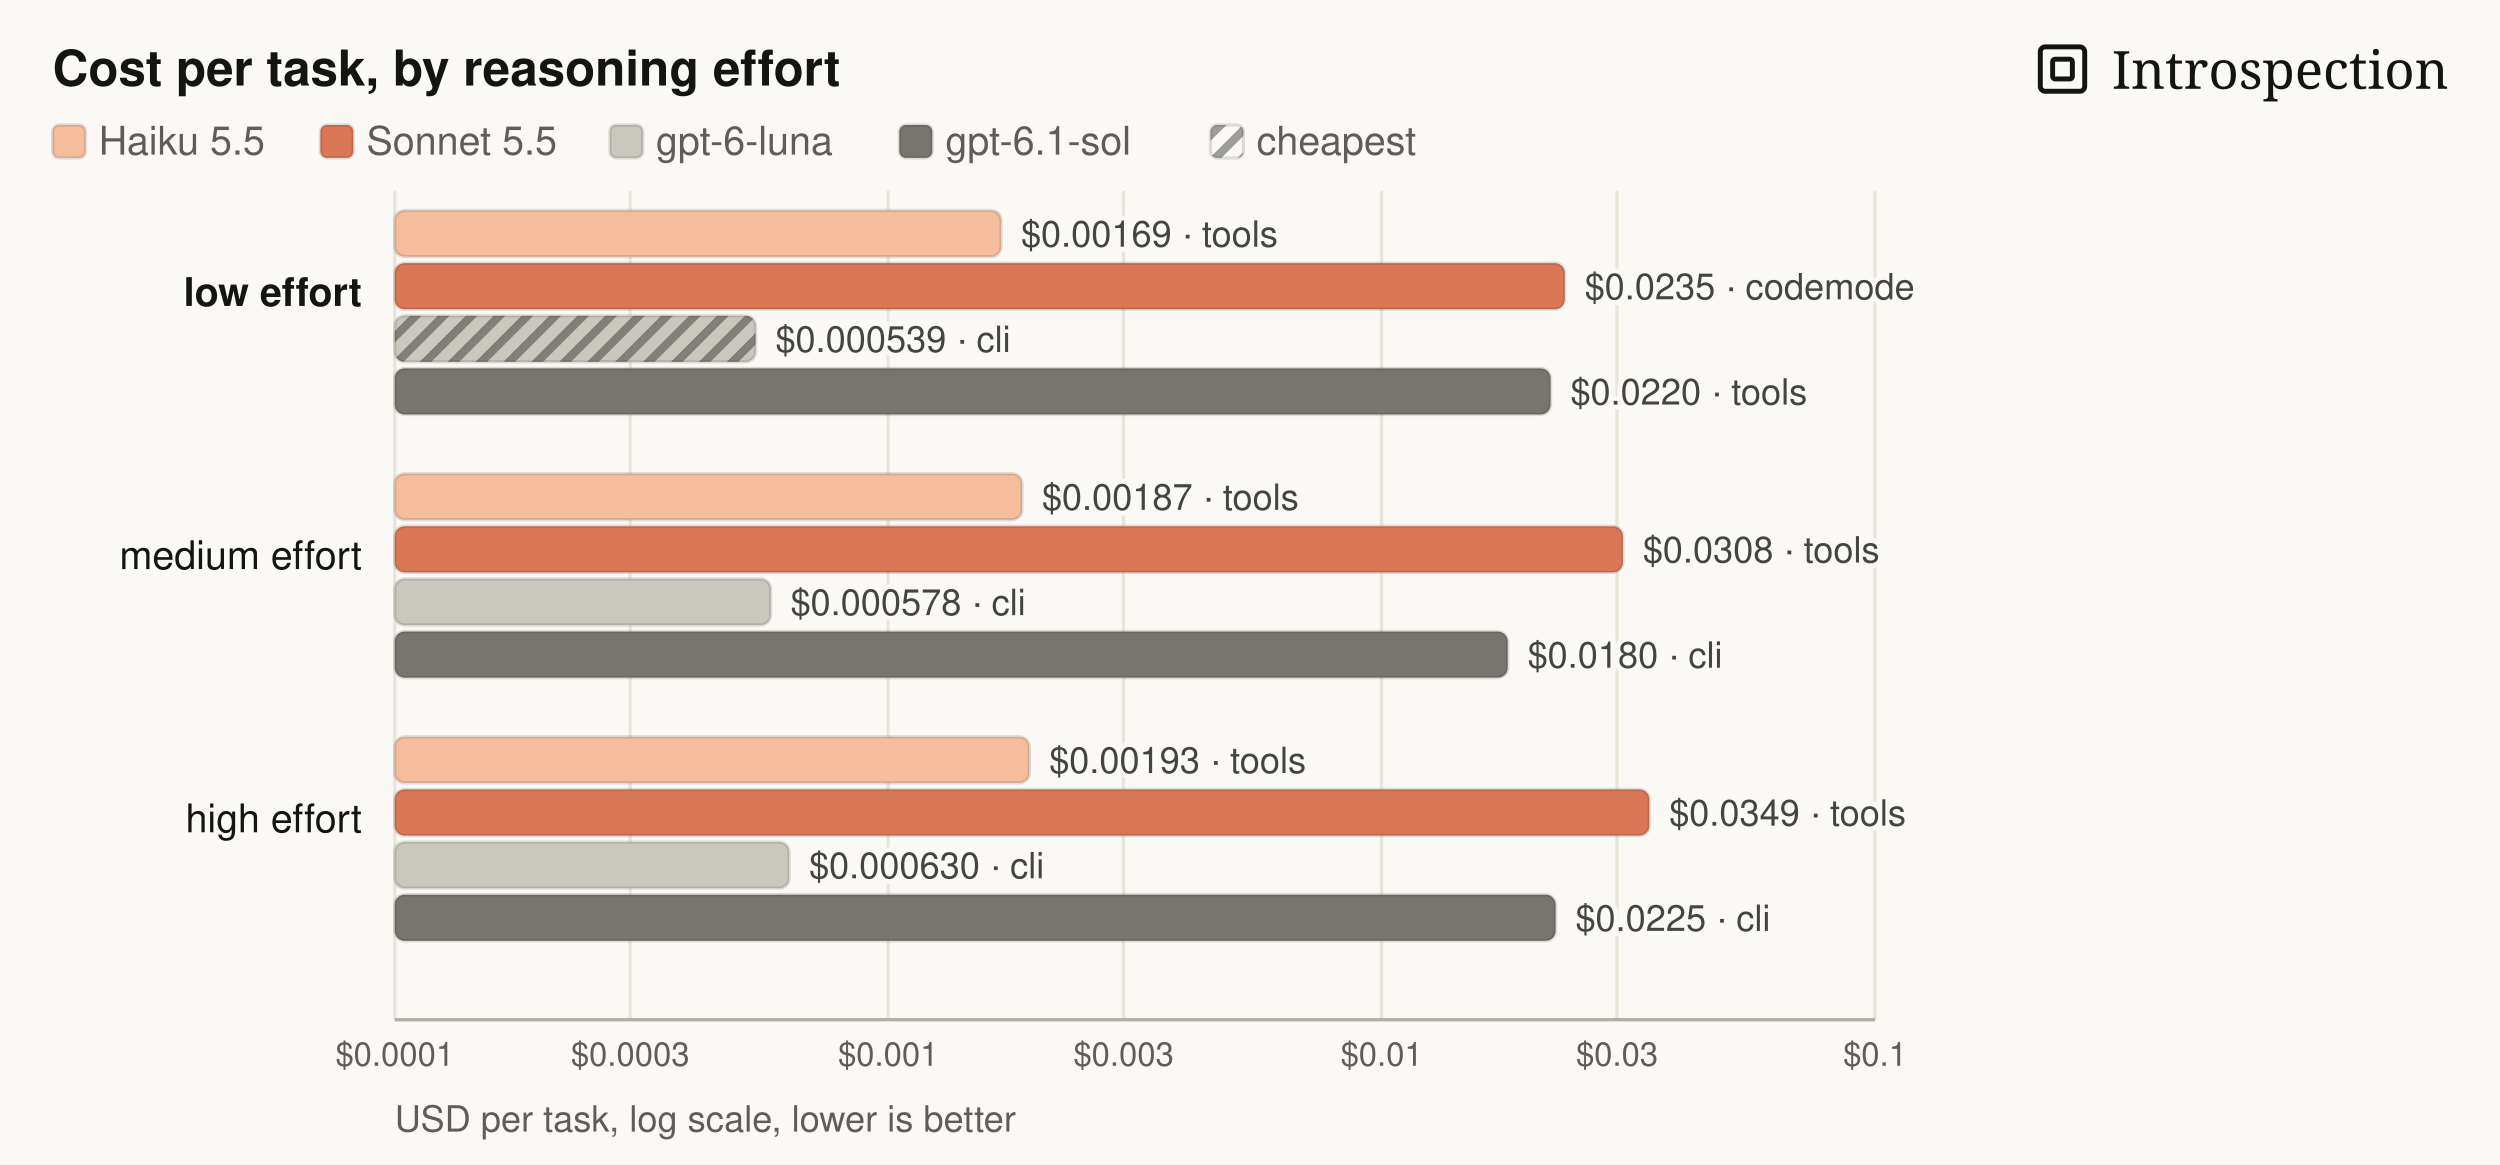
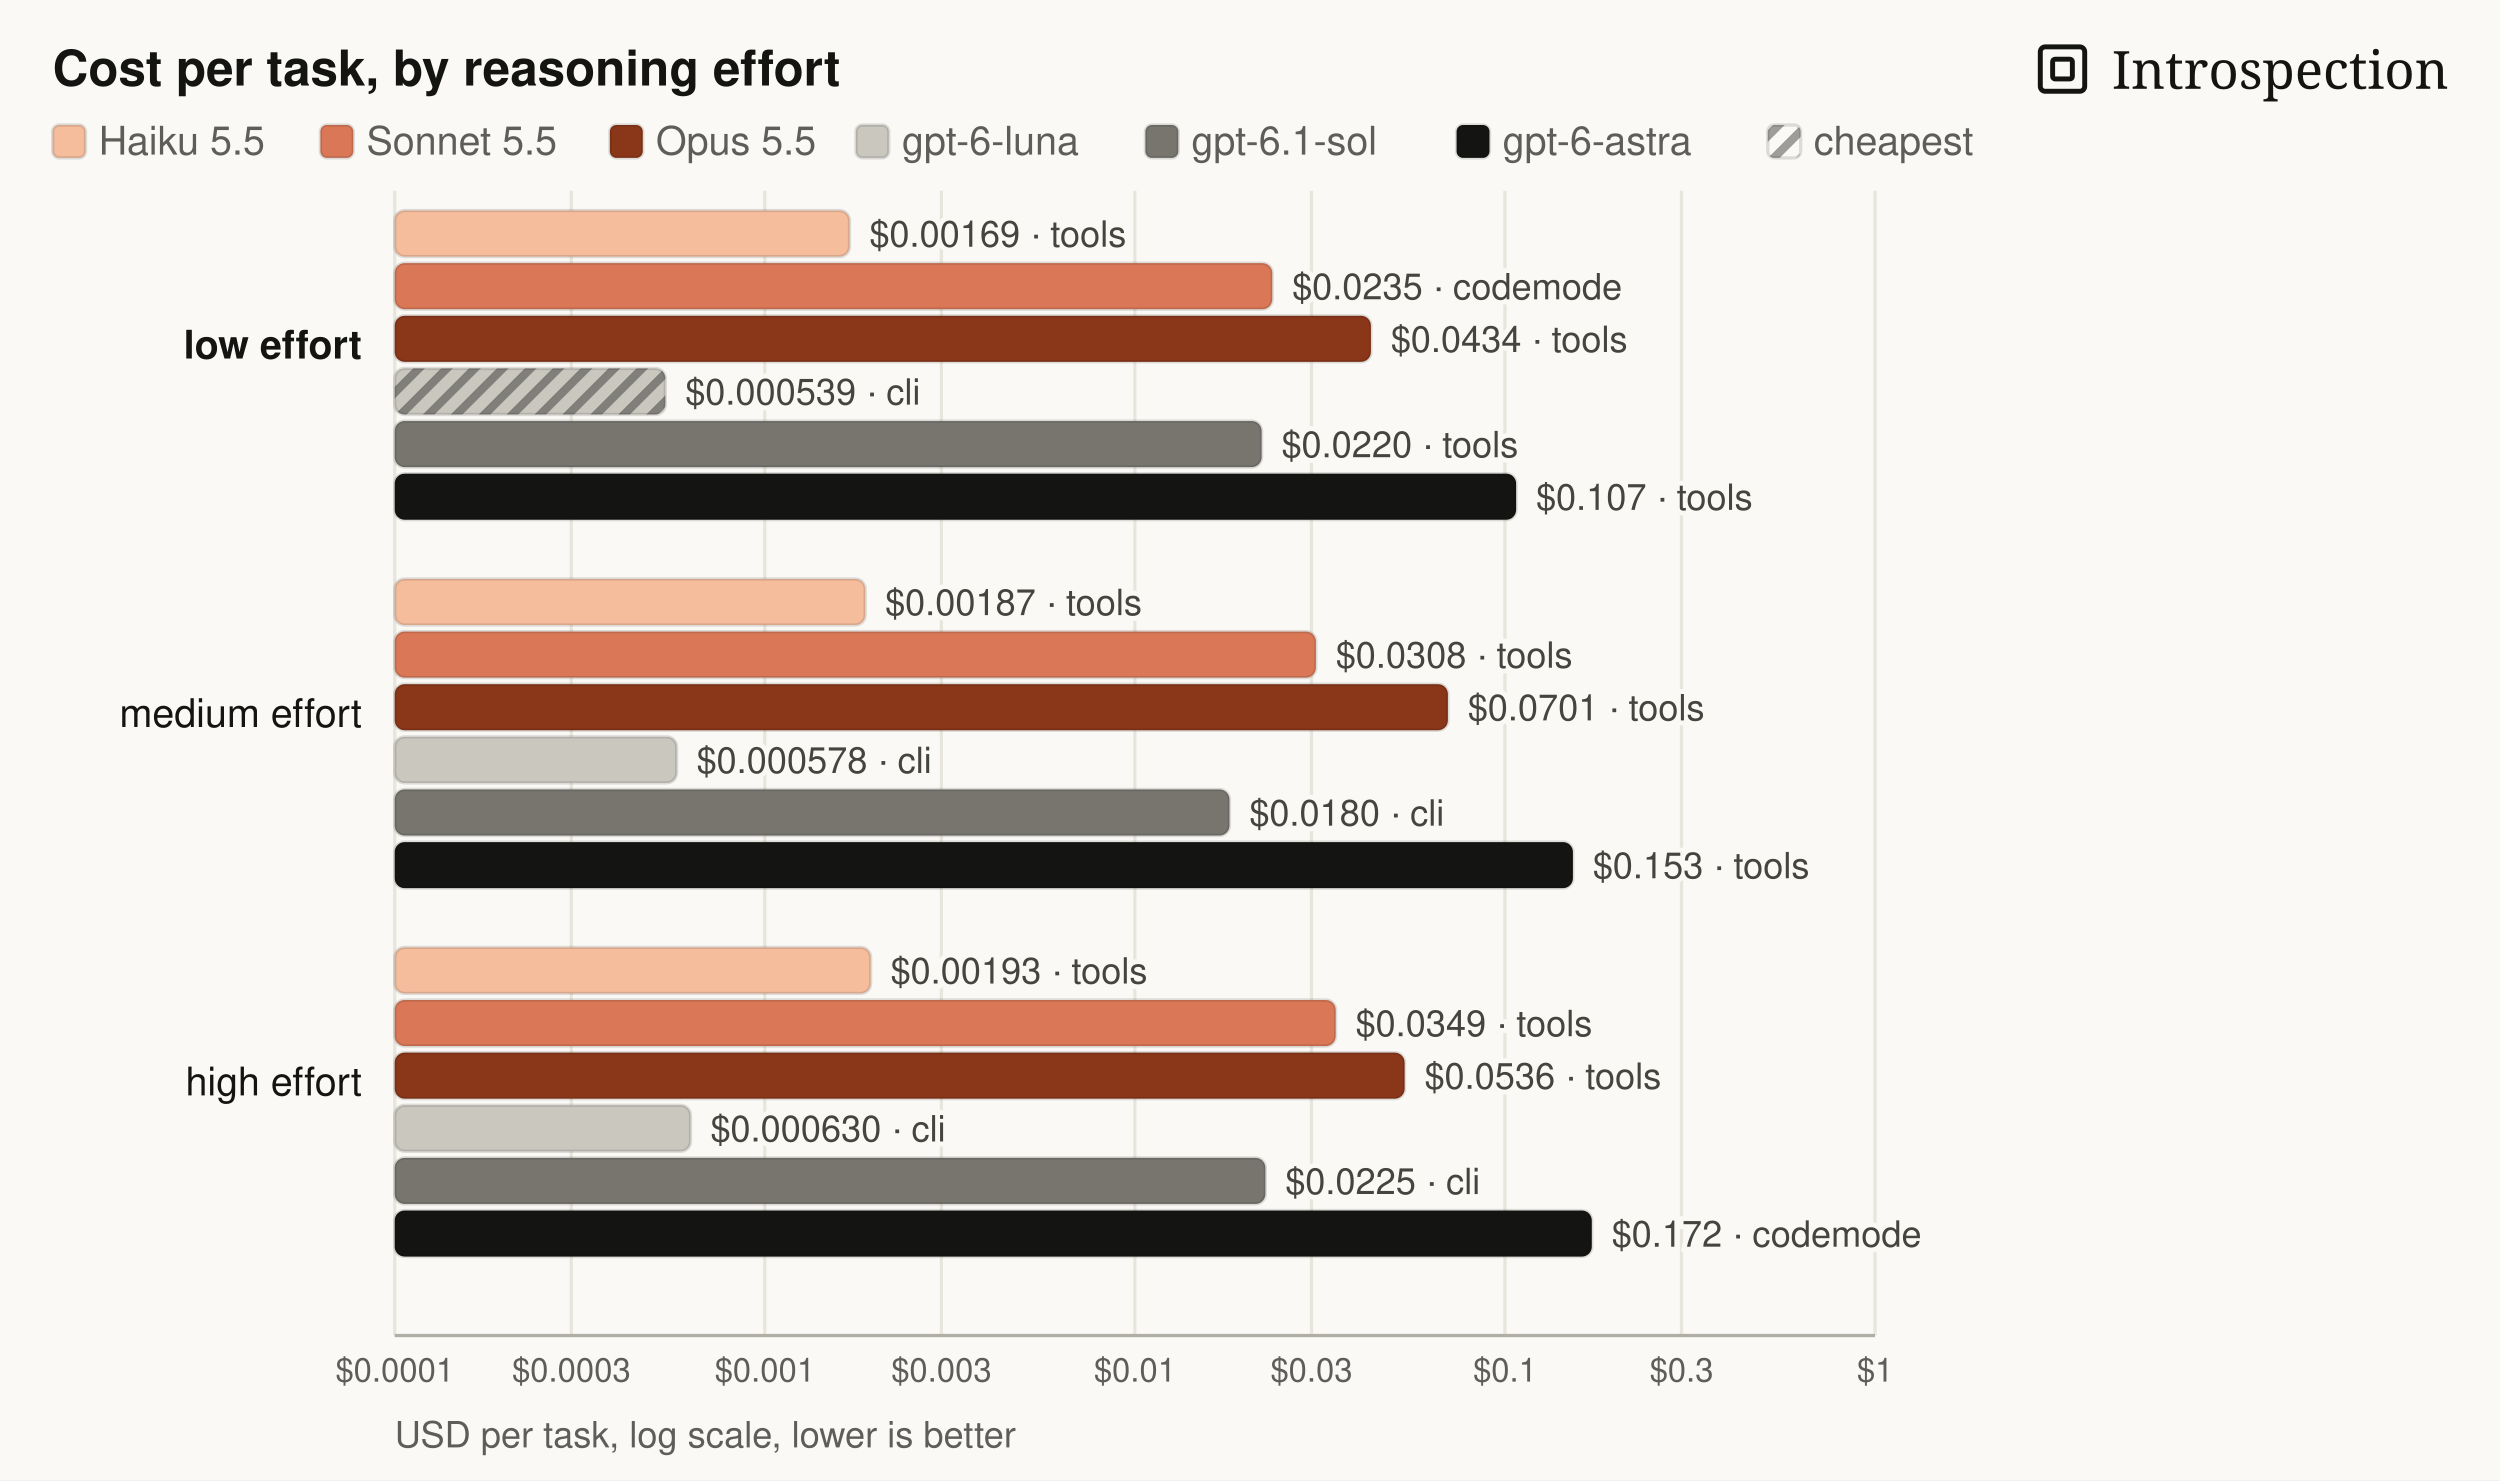
- <svg xmlns="http://www.w3.org/2000/svg" width="760" height="354" viewBox="0 0 760 354" font-family="-apple-system, Segoe UI, Helvetica, Arial, sans-serif">
+ <svg xmlns="http://www.w3.org/2000/svg" width="760" height="450" viewBox="0 0 760 450" font-family="-apple-system, Segoe UI, Helvetica, Arial, sans-serif">
  <defs>
    <pattern id="win-light" patternUnits="userSpaceOnUse" width="6" height="6" patternTransform="rotate(45)">
      <rect width="2.5" height="6" fill="#141413" opacity="0.4" />
    </pattern>
    <pattern id="win-dark" patternUnits="userSpaceOnUse" width="6" height="6" patternTransform="rotate(45)">
      <rect width="2.5" height="6" fill="#ffffff" opacity="0.6" />
    </pattern>
  </defs>
-   <rect width="760" height="354" fill="#faf9f5" />
+   <rect width="760" height="450" fill="#faf9f5" />
  <text x="16" y="26" font-size="15" font-weight="600" fill="#141413">Cost per task, by reasoning effort</text>
  <g transform="translate(618 12) scale(0.75)" fill="none" stroke="#141413" stroke-width="2" stroke-linecap="round" stroke-linejoin="round">
    <rect x="3" y="3" width="18" height="18" rx="2" />
    <rect x="8" y="8" width="8" height="8" rx="1" />
  </g>
  <text x="642" y="27" font-size="16" font-family="Georgia, serif" fill="#141413">Introspection</text>
  <rect x="16" y="38" width="10" height="10" rx="2" fill="#f6bd9d" stroke="#0000001f" />
  <text x="30" y="47" font-size="12" fill="#5e5d59">Haiku 5.5</text>
  <rect x="97.4" y="38" width="10" height="10" rx="2" fill="#d97757" stroke="#0000001f" />
  <text x="111.4" y="47" font-size="12" fill="#5e5d59">Sonnet 5.5</text>
-   <rect x="185.4" y="38" width="10" height="10" rx="2" fill="#c9c7be" stroke="#0000001f" />
-   <text x="199.4" y="47" font-size="12" fill="#5e5d59">gpt-6-luna</text>
-   <rect x="273.4" y="38" width="10" height="10" rx="2" fill="#77756e" stroke="#0000001f" />
-   <text x="287.4" y="47" font-size="12" fill="#5e5d59">gpt-6.1-sol</text>
-   <rect x="368" y="38" width="10" height="10" rx="2" fill="url(#win-light)" stroke="#0000001f" />
-   <text x="382" y="47" font-size="12" fill="#5e5d59">cheapest</text>
-   <line x1="120" y1="58" x2="120" y2="310" stroke="#e8e6dc" />
-   <text x="120" y="324" font-size="10" text-anchor="middle" fill="#5e5d59">$0.0001</text>
-   <line x1="191.568" y1="58" x2="191.568" y2="310" stroke="#e8e6dc" />
-   <text x="191.568" y="324" font-size="10" text-anchor="middle" fill="#5e5d59">$0.0003</text>
-   <line x1="270" y1="58" x2="270" y2="310" stroke="#e8e6dc" />
-   <text x="270" y="324" font-size="10" text-anchor="middle" fill="#5e5d59">$0.001</text>
-   <line x1="341.568" y1="58" x2="341.568" y2="310" stroke="#e8e6dc" />
-   <text x="341.568" y="324" font-size="10" text-anchor="middle" fill="#5e5d59">$0.003</text>
-   <line x1="420" y1="58" x2="420" y2="310" stroke="#e8e6dc" />
-   <text x="420" y="324" font-size="10" text-anchor="middle" fill="#5e5d59">$0.01</text>
-   <line x1="491.568" y1="58" x2="491.568" y2="310" stroke="#e8e6dc" />
-   <text x="491.568" y="324" font-size="10" text-anchor="middle" fill="#5e5d59">$0.03</text>
-   <line x1="570" y1="58" x2="570" y2="310" stroke="#e8e6dc" />
-   <text x="570" y="324" font-size="10" text-anchor="middle" fill="#5e5d59">$0.1</text>
-   <line x1="120" y1="310" x2="570" y2="310" stroke="#b0aea5" />
-   <text x="110" y="93" font-size="12" text-anchor="end" fill="#141413" font-weight="600">low effort</text>
-   <rect x="120" y="64" width="184.336" height="14" rx="3" fill="#f6bd9d" stroke="#0000001f" />
-   <text x="310.336" y="75" font-size="11" stroke="#faf9f5" stroke-width="3" paint-order="stroke" fill="#45453f">$0.00169 · tools</text>
-   <rect x="120" y="80" width="355.684" height="14" rx="3" fill="#d97757" stroke="#0000001f" />
-   <text x="481.684" y="91" font-size="11" stroke="#faf9f5" stroke-width="3" paint-order="stroke" fill="#45453f">$0.0235 · codemode</text>
-   <rect x="120" y="96" width="109.695" height="14" rx="3" fill="#c9c7be" stroke="#0000001f" />
-   <rect x="120" y="96" width="109.695" height="14" rx="3" fill="url(#win-light)" />
-   <text x="235.695" y="107" font-size="11" stroke="#faf9f5" stroke-width="3" paint-order="stroke" fill="#45453f">$0.000539 · cli</text>
-   <rect x="120" y="112" width="351.374" height="14" rx="3" fill="#77756e" stroke="#0000001f" />
-   <text x="477.374" y="123" font-size="11" stroke="#faf9f5" stroke-width="3" paint-order="stroke" fill="#45453f">$0.0220 · tools</text>
-   <text x="110" y="173" font-size="12" text-anchor="end" fill="#141413" font-weight="400">medium effort</text>
-   <rect x="120" y="144" width="190.695" height="14" rx="3" fill="#f6bd9d" stroke="#0000001f" />
-   <text x="316.695" y="155" font-size="11" stroke="#faf9f5" stroke-width="3" paint-order="stroke" fill="#45453f">$0.00187 · tools</text>
-   <rect x="120" y="160" width="373.366" height="14" rx="3" fill="#d97757" stroke="#0000001f" />
-   <text x="499.366" y="171" font-size="11" stroke="#faf9f5" stroke-width="3" paint-order="stroke" fill="#45453f">$0.0308 · tools</text>
-   <rect x="120" y="176" width="114.278" height="14" rx="3" fill="#c9c7be" stroke="#0000001f" />
-   <text x="240.278" y="187" font-size="11" stroke="#faf9f5" stroke-width="3" paint-order="stroke" fill="#45453f">$0.000578 · cli</text>
-   <rect x="120" y="192" width="338.339" height="14" rx="3" fill="#77756e" stroke="#0000001f" />
-   <text x="464.339" y="203" font-size="11" stroke="#faf9f5" stroke-width="3" paint-order="stroke" fill="#45453f">$0.0180 · cli</text>
-   <text x="110" y="253" font-size="12" text-anchor="end" fill="#141413" font-weight="400">high effort</text>
-   <rect x="120" y="224" width="192.911" height="14" rx="3" fill="#f6bd9d" stroke="#0000001f" />
-   <text x="318.911" y="235" font-size="11" stroke="#faf9f5" stroke-width="3" paint-order="stroke" fill="#45453f">$0.00193 · tools</text>
-   <rect x="120" y="240" width="381.392" height="14" rx="3" fill="#d97757" stroke="#0000001f" />
-   <text x="507.392" y="251" font-size="11" stroke="#faf9f5" stroke-width="3" paint-order="stroke" fill="#45453f">$0.0349 · tools</text>
-   <rect x="120" y="256" width="119.905" height="14" rx="3" fill="#c9c7be" stroke="#0000001f" />
-   <text x="245.905" y="267" font-size="11" stroke="#faf9f5" stroke-width="3" paint-order="stroke" fill="#45453f">$0.000630 · cli</text>
-   <rect x="120" y="272" width="352.899" height="14" rx="3" fill="#77756e" stroke="#0000001f" />
-   <text x="478.899" y="283" font-size="11" stroke="#faf9f5" stroke-width="3" paint-order="stroke" fill="#45453f">$0.0225 · cli</text>
-   <text x="120" y="344" font-size="11" fill="#5e5d59">USD per task, log scale, lower is better</text>
+   <rect x="185.4" y="38" width="10" height="10" rx="2" fill="#8a3618" stroke="#0000001f" />
+   <text x="199.4" y="47" font-size="12" fill="#5e5d59">Opus 5.5</text>
+   <rect x="260.2" y="38" width="10" height="10" rx="2" fill="#c9c7be" stroke="#0000001f" />
+   <text x="274.2" y="47" font-size="12" fill="#5e5d59">gpt-6-luna</text>
+   <rect x="348.2" y="38" width="10" height="10" rx="2" fill="#77756e" stroke="#0000001f" />
+   <text x="362.2" y="47" font-size="12" fill="#5e5d59">gpt-6.1-sol</text>
+   <rect x="442.8" y="38" width="10" height="10" rx="2" fill="#141413" stroke="#0000001f" />
+   <text x="456.8" y="47" font-size="12" fill="#5e5d59">gpt-6-astra</text>
+   <rect x="537.4" y="38" width="10" height="10" rx="2" fill="url(#win-light)" stroke="#0000001f" />
+   <text x="551.4" y="47" font-size="12" fill="#5e5d59">cheapest</text>
+   <line x1="120" y1="58" x2="120" y2="406" stroke="#e8e6dc" />
+   <text x="120" y="420" font-size="10" text-anchor="middle" fill="#5e5d59">$0.0001</text>
+   <line x1="173.676" y1="58" x2="173.676" y2="406" stroke="#e8e6dc" />
+   <text x="173.676" y="420" font-size="10" text-anchor="middle" fill="#5e5d59">$0.0003</text>
+   <line x1="232.5" y1="58" x2="232.5" y2="406" stroke="#e8e6dc" />
+   <text x="232.5" y="420" font-size="10" text-anchor="middle" fill="#5e5d59">$0.001</text>
+   <line x1="286.176" y1="58" x2="286.176" y2="406" stroke="#e8e6dc" />
+   <text x="286.176" y="420" font-size="10" text-anchor="middle" fill="#5e5d59">$0.003</text>
+   <line x1="345" y1="58" x2="345" y2="406" stroke="#e8e6dc" />
+   <text x="345" y="420" font-size="10" text-anchor="middle" fill="#5e5d59">$0.01</text>
+   <line x1="398.676" y1="58" x2="398.676" y2="406" stroke="#e8e6dc" />
+   <text x="398.676" y="420" font-size="10" text-anchor="middle" fill="#5e5d59">$0.03</text>
+   <line x1="457.5" y1="58" x2="457.5" y2="406" stroke="#e8e6dc" />
+   <text x="457.5" y="420" font-size="10" text-anchor="middle" fill="#5e5d59">$0.1</text>
+   <line x1="511.176" y1="58" x2="511.176" y2="406" stroke="#e8e6dc" />
+   <text x="511.176" y="420" font-size="10" text-anchor="middle" fill="#5e5d59">$0.3</text>
+   <line x1="570" y1="58" x2="570" y2="406" stroke="#e8e6dc" />
+   <text x="570" y="420" font-size="10" text-anchor="middle" fill="#5e5d59">$1</text>
+   <line x1="120" y1="406" x2="570" y2="406" stroke="#b0aea5" />
+   <text x="110" y="109" font-size="12" text-anchor="end" fill="#141413" font-weight="600">low effort</text>
+   <rect x="120" y="64" width="138.252" height="14" rx="3" fill="#f6bd9d" stroke="#0000001f" />
+   <text x="264.252" y="75" font-size="11" stroke="#faf9f5" stroke-width="3" paint-order="stroke" fill="#45453f">$0.00169 · tools</text>
+   <rect x="120" y="80" width="266.763" height="14" rx="3" fill="#d97757" stroke="#0000001f" />
+   <text x="392.763" y="91" font-size="11" stroke="#faf9f5" stroke-width="3" paint-order="stroke" fill="#45453f">$0.0235 · codemode</text>
+   <rect x="120" y="96" width="296.756" height="14" rx="3" fill="#8a3618" stroke="#0000001f" />
+   <text x="422.756" y="107" font-size="11" stroke="#faf9f5" stroke-width="3" paint-order="stroke" fill="#45453f">$0.0434 · tools</text>
+   <rect x="120" y="112" width="82.271" height="14" rx="3" fill="#c9c7be" stroke="#0000001f" />
+   <rect x="120" y="112" width="82.271" height="14" rx="3" fill="url(#win-light)" pointer-events="none" />
+   <text x="208.271" y="123" font-size="11" stroke="#faf9f5" stroke-width="3" paint-order="stroke" fill="#45453f">$0.000539 · cli</text>
+   <rect x="120" y="128" width="263.531" height="14" rx="3" fill="#77756e" stroke="#0000001f" />
+   <text x="389.531" y="139" font-size="11" stroke="#faf9f5" stroke-width="3" paint-order="stroke" fill="#45453f">$0.0220 · tools</text>
+   <rect x="120" y="144" width="340.901" height="14" rx="3" fill="#141413" stroke="#0000001f" />
+   <text x="466.901" y="155" font-size="11" stroke="#faf9f5" stroke-width="3" paint-order="stroke" fill="#45453f">$0.107 · tools</text>
+   <text x="110" y="221" font-size="12" text-anchor="end" fill="#141413" font-weight="400">medium effort</text>
+   <rect x="120" y="176" width="143.021" height="14" rx="3" fill="#f6bd9d" stroke="#0000001f" />
+   <text x="269.021" y="187" font-size="11" stroke="#faf9f5" stroke-width="3" paint-order="stroke" fill="#45453f">$0.00187 · tools</text>
+   <rect x="120" y="192" width="280.025" height="14" rx="3" fill="#d97757" stroke="#0000001f" />
+   <text x="406.025" y="203" font-size="11" stroke="#faf9f5" stroke-width="3" paint-order="stroke" fill="#45453f">$0.0308 · tools</text>
+   <rect x="120" y="208" width="320.156" height="14" rx="3" fill="#8a3618" stroke="#0000001f" />
+   <text x="446.156" y="219" font-size="11" stroke="#faf9f5" stroke-width="3" paint-order="stroke" fill="#45453f">$0.0701 · tools</text>
+   <rect x="120" y="224" width="85.708" height="14" rx="3" fill="#c9c7be" stroke="#0000001f" />
+   <text x="211.708" y="235" font-size="11" stroke="#faf9f5" stroke-width="3" paint-order="stroke" fill="#45453f">$0.000578 · cli</text>
+   <rect x="120" y="240" width="253.754" height="14" rx="3" fill="#77756e" stroke="#0000001f" />
+   <text x="379.754" y="251" font-size="11" stroke="#faf9f5" stroke-width="3" paint-order="stroke" fill="#45453f">$0.0180 · cli</text>
+   <rect x="120" y="256" width="358.163" height="14" rx="3" fill="#141413" stroke="#0000001f" />
+   <text x="484.163" y="267" font-size="11" stroke="#faf9f5" stroke-width="3" paint-order="stroke" fill="#45453f">$0.153 · tools</text>
+   <text x="110" y="333" font-size="12" text-anchor="end" fill="#141413" font-weight="400">high effort</text>
+   <rect x="120" y="288" width="144.683" height="14" rx="3" fill="#f6bd9d" stroke="#0000001f" />
+   <text x="270.683" y="299" font-size="11" stroke="#faf9f5" stroke-width="3" paint-order="stroke" fill="#45453f">$0.00193 · tools</text>
+   <rect x="120" y="304" width="286.044" height="14" rx="3" fill="#d97757" stroke="#0000001f" />
+   <text x="412.044" y="315" font-size="11" stroke="#faf9f5" stroke-width="3" paint-order="stroke" fill="#45453f">$0.0349 · tools</text>
+   <rect x="120" y="320" width="307.004" height="14" rx="3" fill="#8a3618" stroke="#0000001f" />
+   <text x="433.004" y="331" font-size="11" stroke="#faf9f5" stroke-width="3" paint-order="stroke" fill="#45453f">$0.0536 · tools</text>
+   <rect x="120" y="336" width="89.928" height="14" rx="3" fill="#c9c7be" stroke="#0000001f" />
+   <text x="215.928" y="347" font-size="11" stroke="#faf9f5" stroke-width="3" paint-order="stroke" fill="#45453f">$0.000630 · cli</text>
+   <rect x="120" y="352" width="264.674" height="14" rx="3" fill="#77756e" stroke="#0000001f" />
+   <text x="390.674" y="363" font-size="11" stroke="#faf9f5" stroke-width="3" paint-order="stroke" fill="#45453f">$0.0225 · cli</text>
+   <rect x="120" y="368" width="363.903" height="14" rx="3" fill="#141413" stroke="#0000001f" />
+   <text x="489.903" y="379" font-size="11" stroke="#faf9f5" stroke-width="3" paint-order="stroke" fill="#45453f">$0.172 · codemode</text>
+   <text x="120" y="440" font-size="11" fill="#5e5d59">USD per task, log scale, lower is better</text>
</svg>
